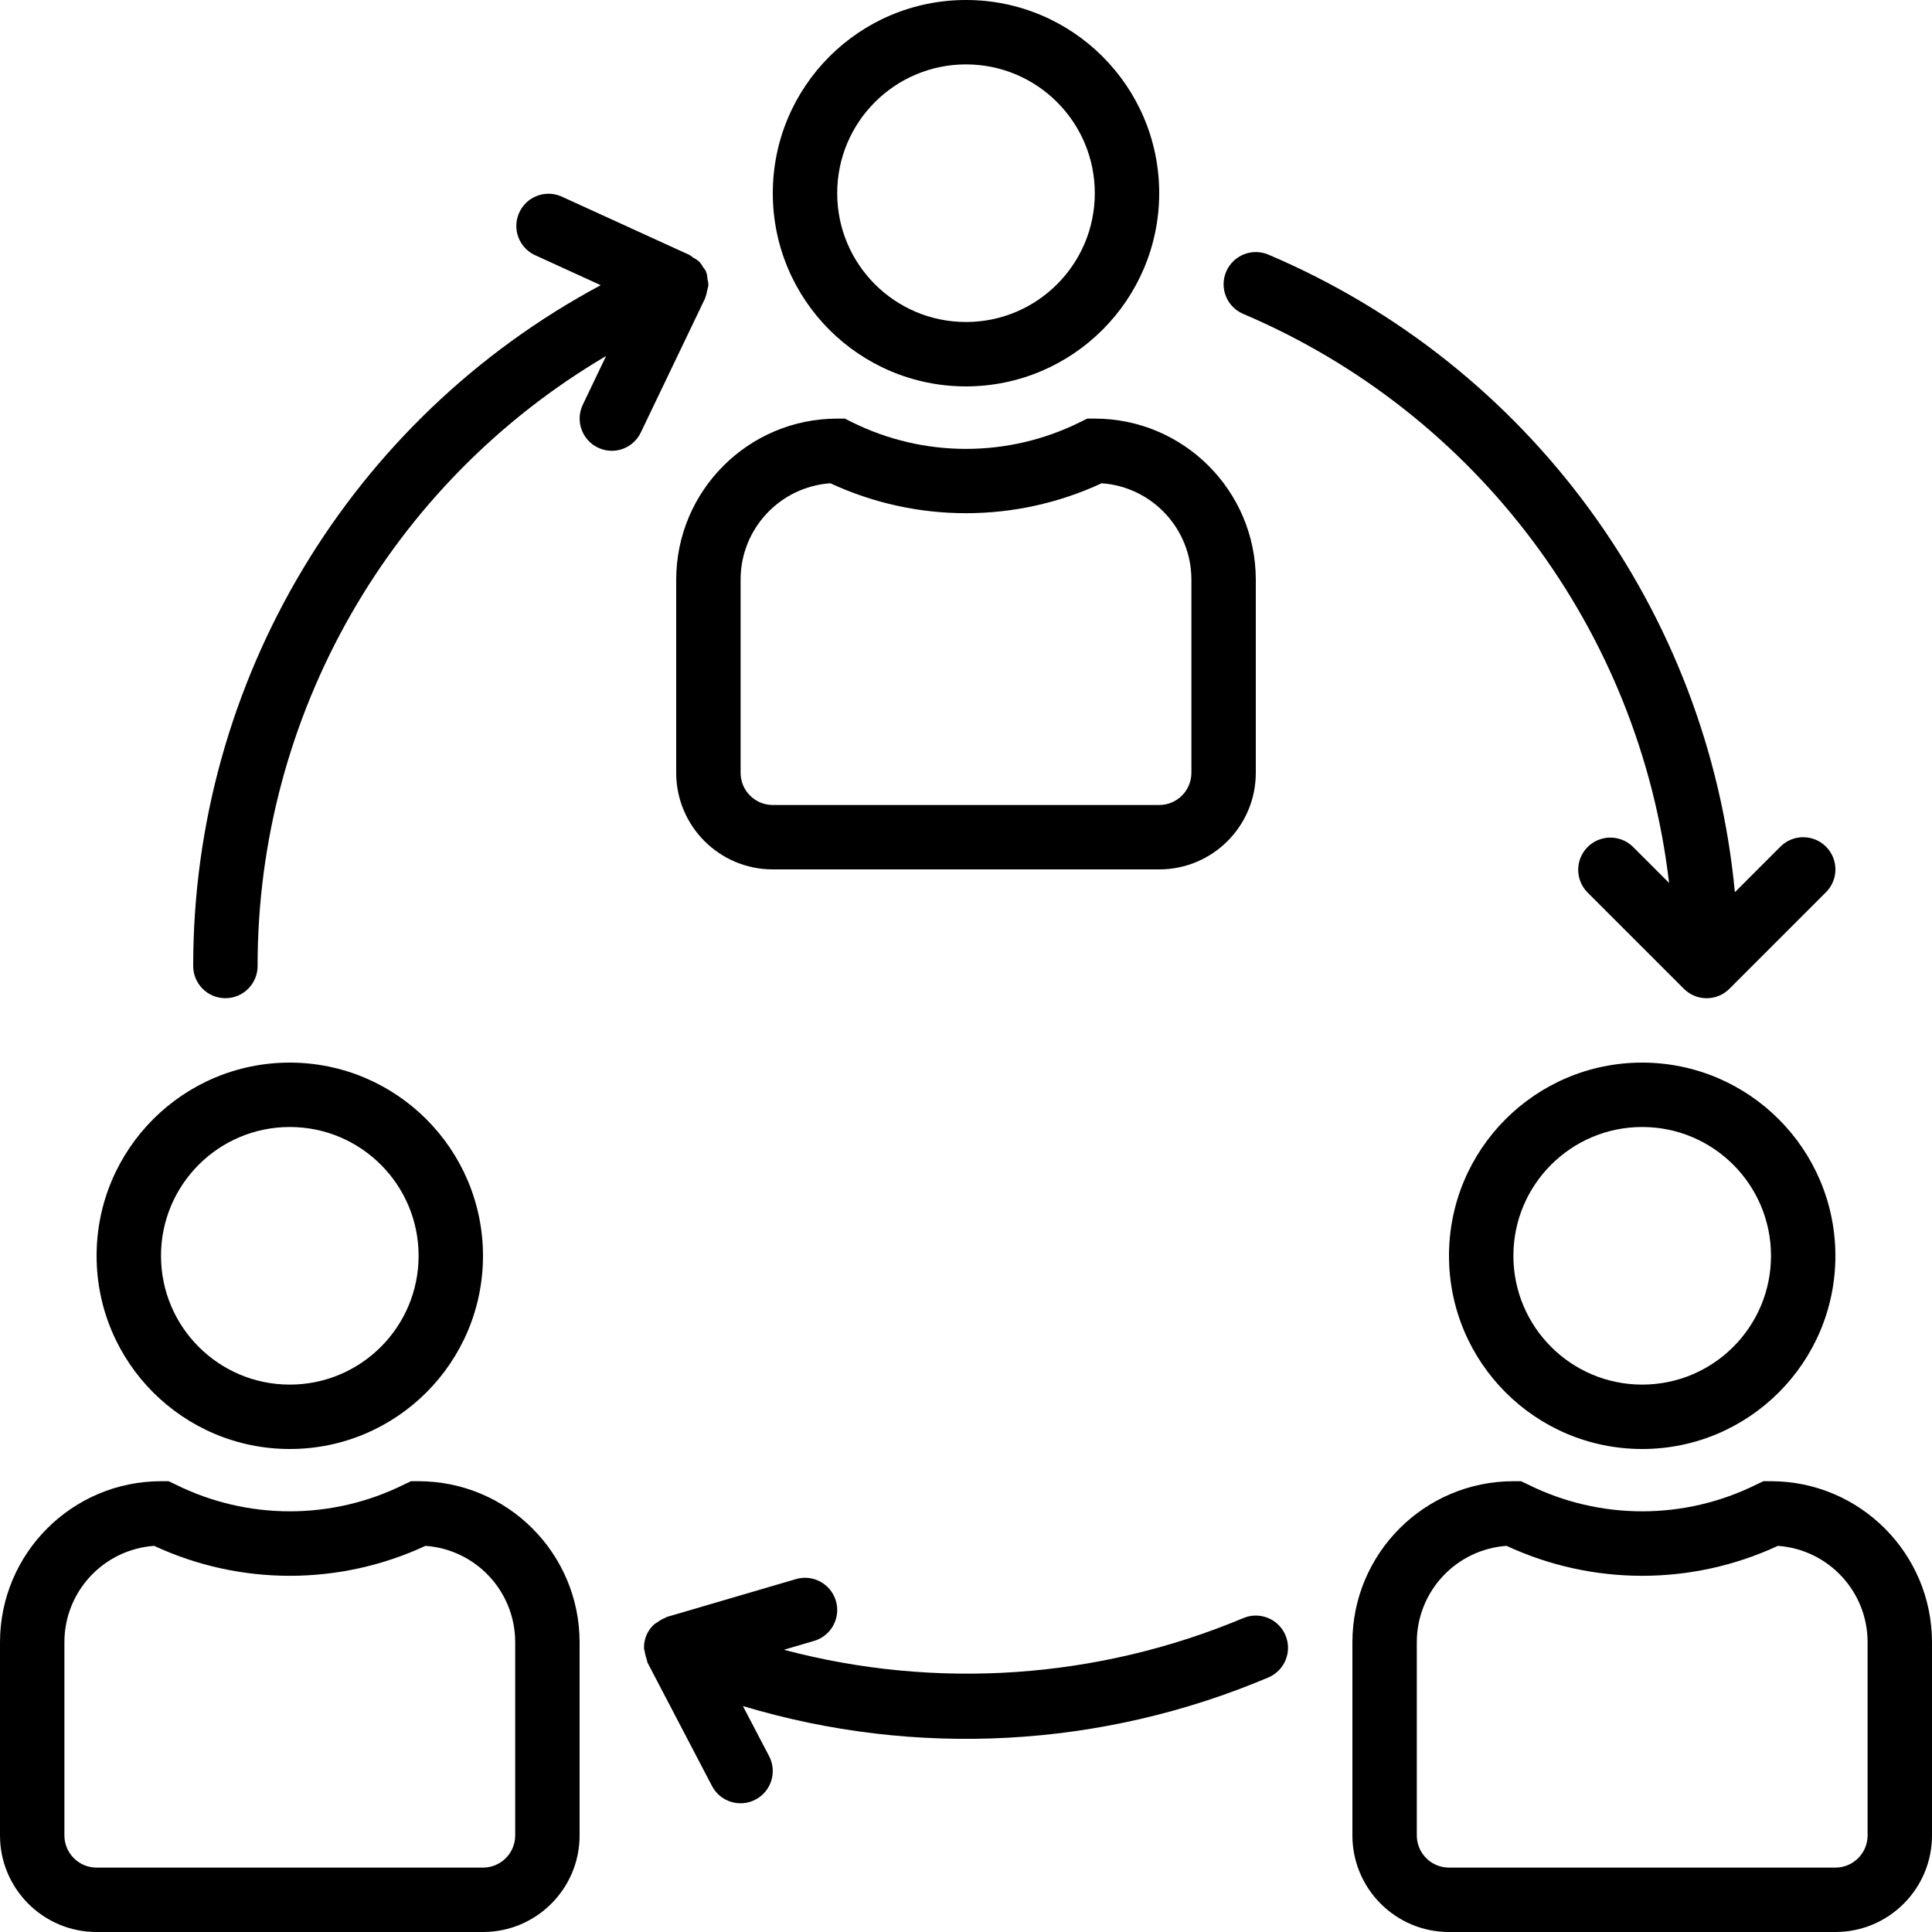
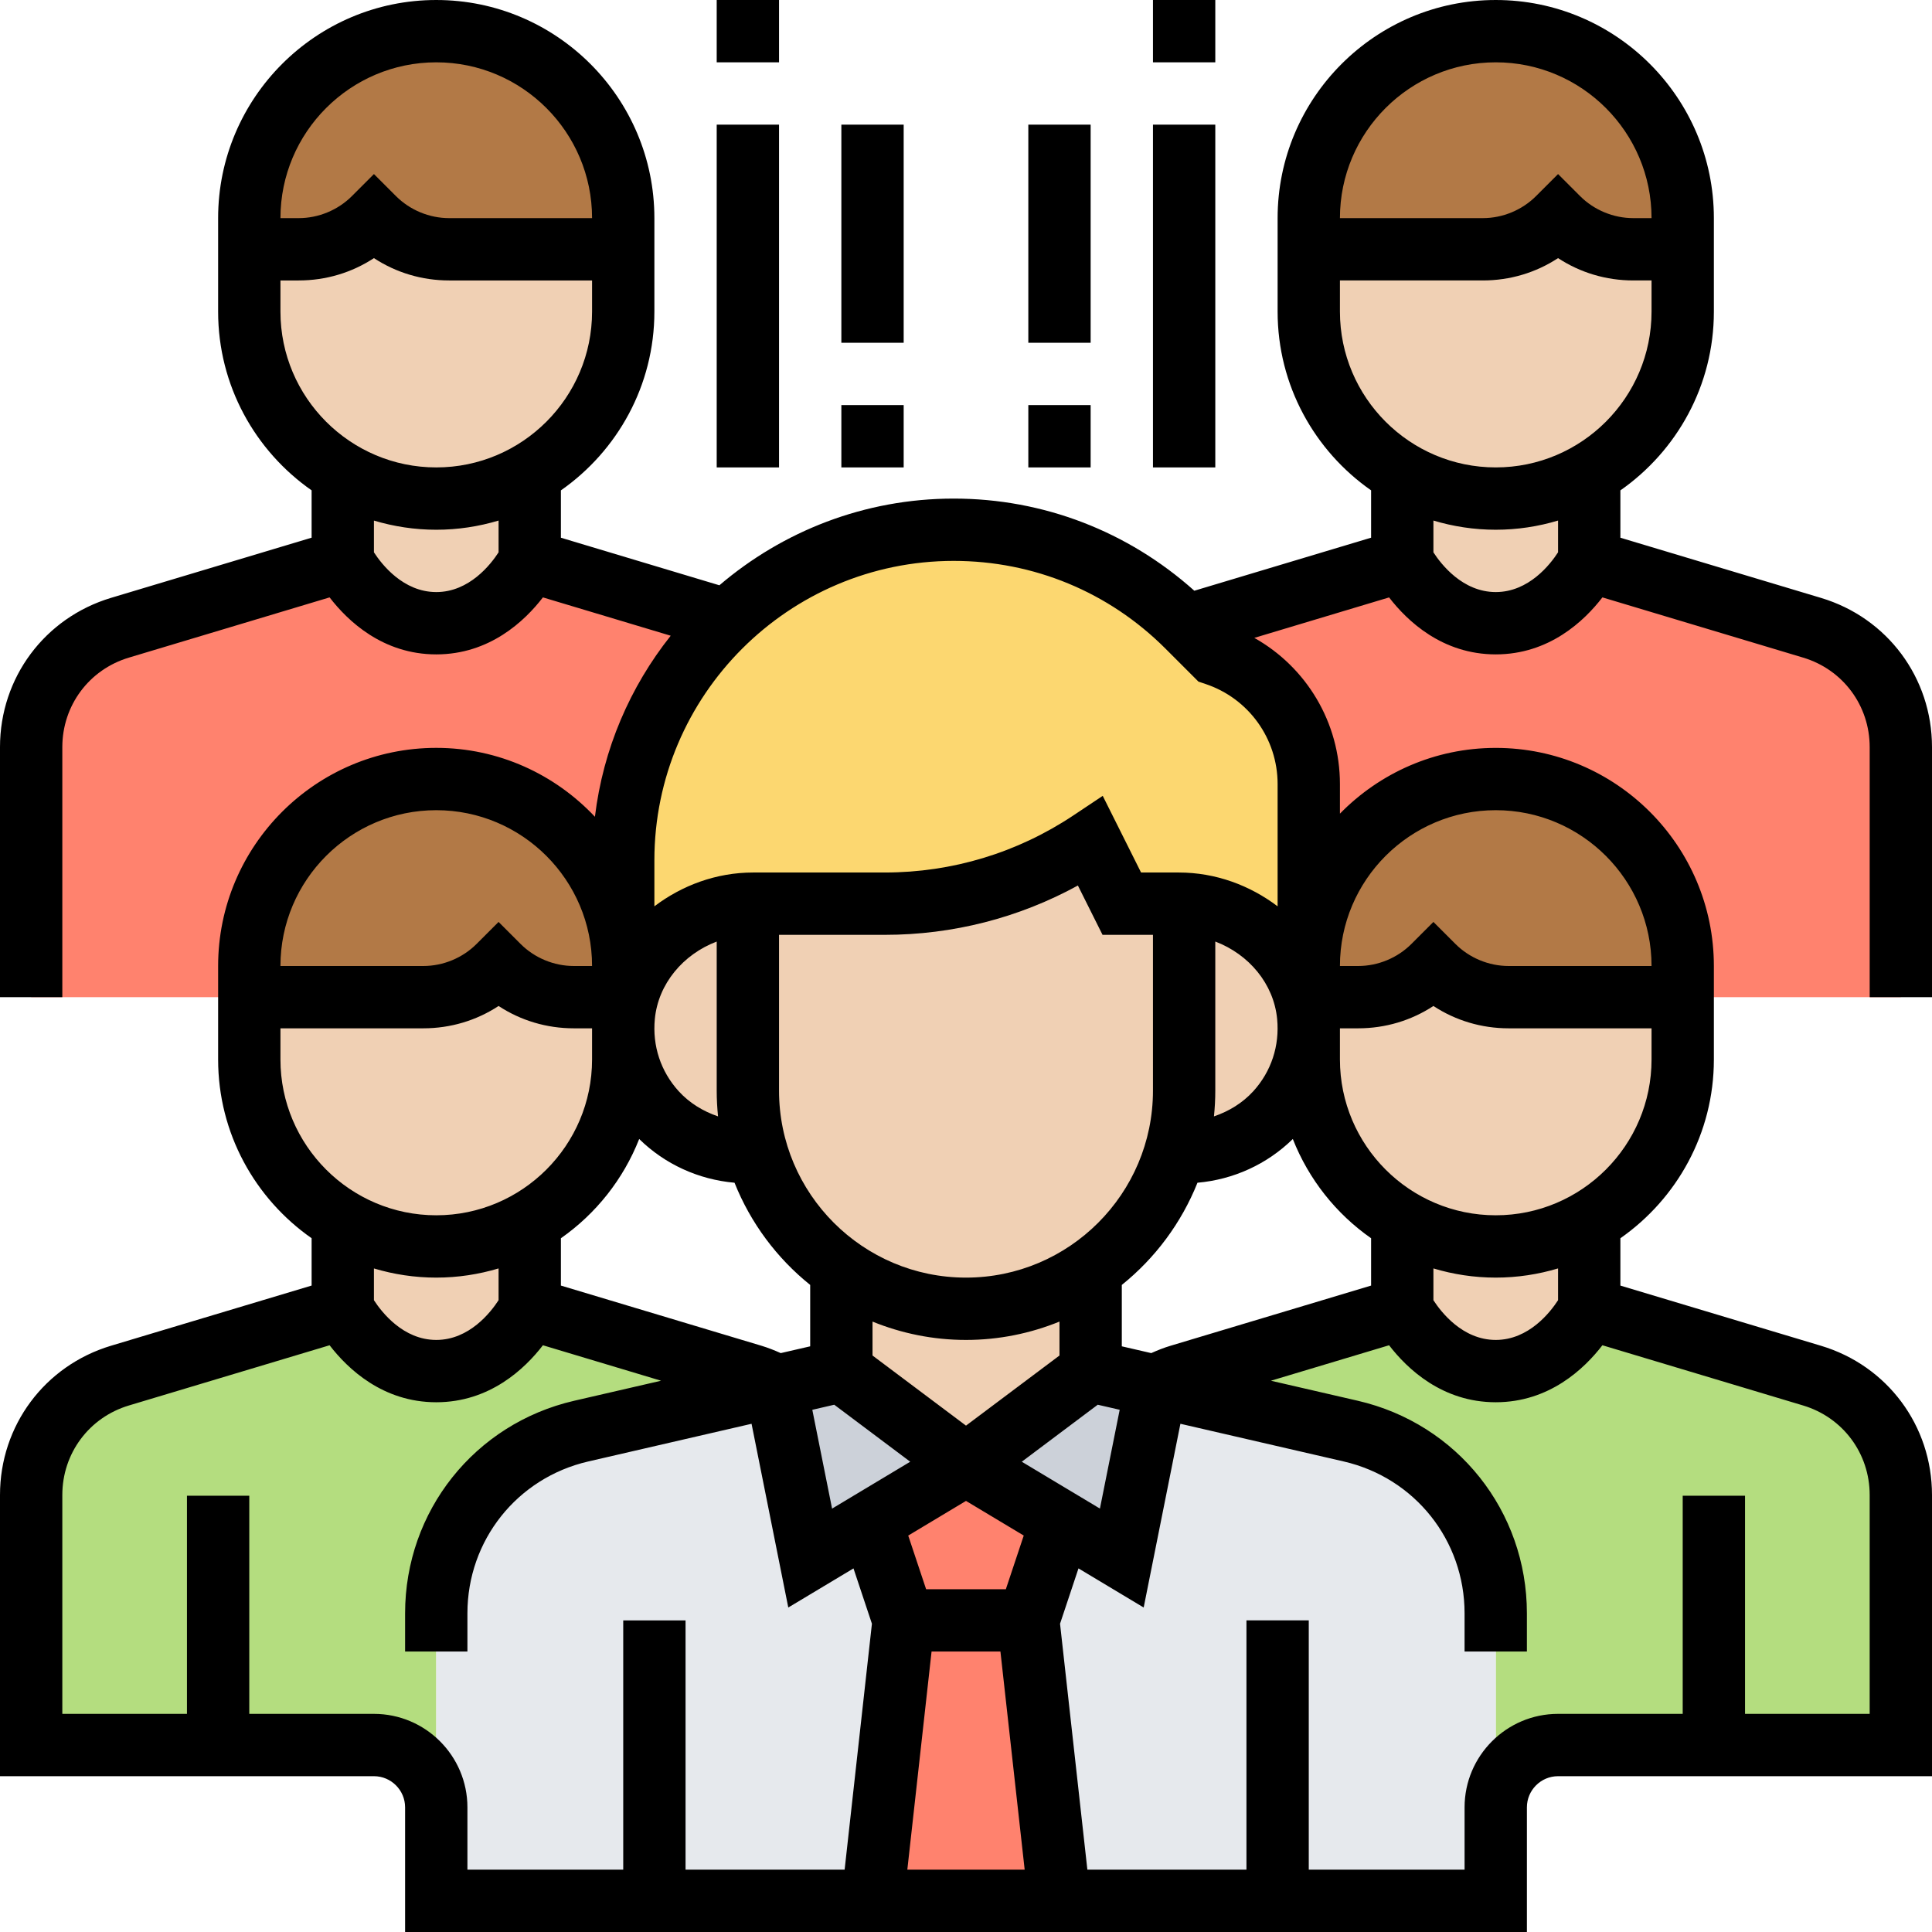
- <svg xmlns="http://www.w3.org/2000/svg" version="1.1" id="Capa_1" x="0px" y="0px" viewBox="0 0 480 480" style="enable-background:new 0 0 480 480;" xml:space="preserve">
-   <g>
-     <g>
-       <path d="M240,0c-26.51,0-48,21.49-48,48s21.49,48,48,48c26.499-0.026,47.974-21.501,48-48C288,21.49,266.51,0,240,0z M240,80    c-17.673,0-32-14.327-32-32s14.327-32,32-32c17.673,0,32,14.327,32,32S257.673,80,240,80z" />
-     </g>
+ <svg xmlns="http://www.w3.org/2000/svg" height="496pt" viewBox="0 0 496 496" width="496pt">
+   <path d="m336 248v-46.719c0-7.52-2.398-14.723-6.641-20.48-4.238-5.84-10.16-10.402-17.359-12.801l-6.641-6.641 1.281-1.359 53.359-16s8 16 24 16 24-16 24-16l57.199 17.121c13.52 4.078 22.801 16.559 22.801 30.719v64.16h-56v-8c0-26.48-21.52-48-48-48-13.281 0-25.281 5.359-33.922 14.078-8.719 8.641-14.078 20.641-14.078 33.922zm0 0" fill="#ff826e" />
+   <path d="m160 220.879v27.121c0-13.281-5.359-25.281-14.078-33.922-8.641-8.719-20.641-14.078-33.922-14.078-26.48 0-48 21.52-48 48v8h-56v-64.16c0-14.16 9.281-26.641 22.801-30.719l57.199-17.121s8 16 24 16 24-16 24-16l50.641 15.199c-16.402 15.441-26.641 37.359-26.641 61.68zm0 0" fill="#ff826e" />
+   <path d="m440 448h-40c-8.801 0-16 7.199-16 16v-49.84c0-22.32-15.441-41.68-37.199-46.719l-49.922-11.52-.32-.082c1.922-1.121 4.082-2 6.242-2.719l57.199-17.121s8 16 24 16 24-16 24-16l57.199 17.121c13.52 4.078 22.801 16.559 22.801 30.719v64.16zm0 0" fill="#b4dd7f" />
+   <path d="m199.199 355.922-50 11.52c-21.758 5.039-37.199 24.398-37.199 46.719v49.84c0-8.801-7.199-16-16-16h-88v-64.16c0-14.16 9.281-26.641 22.801-30.719l57.199-17.121s8 16 24 16 24-16 24-16l57.199 17.121c2.16.719 4.32 1.598 6.242 2.719zm0 0" fill="#b4dd7f" />
+   <path d="m168 488h-56v-73.84c0-22.32 15.441-41.68 37.199-46.719l50-11.52 16.801-3.922h64l16.801 4.078.078-.156 49.922 11.52c21.758 5.039 37.199 24.398 37.199 46.719v73.84zm0 0" fill="#e6e9ed" />
+   <path d="m264 416 8 72h-48l8-72zm0 0" fill="#ff826e" />
+   <path d="m272.719 390.801-.719 1.199-8 24h-32l-8-24-.719-1.199 24.719-14.801zm0 0" fill="#ff826e" />
+   <path d="m296.559 355.84.32.082-.078.156-8.801 43.922-15.281-9.199-24.719-14.801 32-24zm0 0" fill="#ccd1d9" />
+   <path d="m199.441 355.84 16.559-3.84 32 24-24.719 14.801-15.281 9.199-8.801-44.078zm0 0" fill="#ccd1d9" />
+   <path d="m432 56v8h-12.719c-7.203 0-14.16-2.879-19.281-8-5.121 5.121-12.078 8-19.281 8h-44.719v-8c0-13.281 5.359-25.281 14.078-33.922 8.641-8.719 20.641-14.078 33.922-14.078 26.48 0 48 21.52 48 48zm0 0" fill="#b27946" />
+   <path d="m160 64h-44.719c-7.203 0-14.16-2.879-19.281-8-5.121 5.121-12.078 8-19.281 8h-12.719v-8c0-26.48 21.52-48 48-48 13.281 0 25.281 5.359 33.922 14.078 8.719 8.641 14.078 20.641 14.078 33.922zm0 0" fill="#b27946" />
+   <path d="m360 121.52c7.039 4.16 15.281 6.48 24 6.48 8.801 0 16.961-2.32 24-6.48v22.48s-8 16-24 16-24-16-24-16zm0 0" fill="#f0d0b4" />
+   <path d="m408 121.52c-7.039 4.16-15.199 6.48-24 6.48-8.719 0-16.961-2.32-24-6.48-14.32-8.238-24-23.758-24-41.52v-16h44.719c7.203 0 14.16-2.879 19.281-8 5.121 5.121 12.078 8 19.281 8h12.719v16c0 13.281-5.359 25.281-14.078 33.922-2.961 2.957-6.242 5.52-9.922 7.598zm0 0" fill="#f0d0b4" />
+   <path d="m88 121.52 24 6.48c8.801 0 16.961-2.32 24-6.48v22.48s-8 16-24 16-24-16-24-16zm0 0" fill="#f0d0b4" />
+   <path d="m136 121.52c-7.039 4.16-15.199 6.48-24 6.48l-24-6.48c-3.68-2.078-6.961-4.641-9.922-7.598-8.719-8.641-14.078-20.641-14.078-33.922v-16h12.719c7.203 0 14.16-2.879 19.281-8 5.121 5.121 12.078 8 19.281 8h44.719v16c0 17.762-9.68 33.281-24 41.52zm0 0" fill="#f0d0b4" />
+   <path d="m368 248c-5.121 5.121-12.078 8-19.281 8h-12.719v-8c0-13.281 5.359-25.281 14.078-33.922 8.641-8.719 20.641-14.078 33.922-14.078 26.48 0 48 21.52 48 48v8h-44.719c-7.203 0-14.16-2.879-19.281-8zm0 0" fill="#b27946" />
+   <path d="m147.281 256c-7.203 0-14.16-2.879-19.281-8-5.121 5.121-12.078 8-19.281 8h-44.719v-8c0-26.48 21.52-48 48-48 13.281 0 25.281 5.359 33.922 14.078 8.719 8.641 14.078 20.641 14.078 33.922v8zm0 0" fill="#b27946" />
+   <path d="m186.641 159.199c15.199-14.398 35.68-23.199 58.238-23.199 11.281 0 22.242 2.238 32.48 6.48 10.16 4.238 19.602 10.48 27.52 18.398l7.121 7.121c7.199 2.398 13.121 6.961 17.359 12.801 4.242 5.758 6.641 12.961 6.641 20.48v62.719c0-1.039-.078-2.078-.16-3.121-1.52-16.16-15.68-28.238-31.84-28.801-.48-.078-.879-.078-1.359-.078h-14.641l-8-16c-15.68 10.398-34 16-52.879 16h-33.762c-.48 0-.879 0-1.359.078-16.16.562-30.32 12.641-31.84 28.801-.082 1.043-.16 2.082-.16 3.121v-43.121c0-24.32 10.238-46.238 26.641-61.68zm0 0" fill="#fcd770" />
+   <g fill="#f0d0b4">
+     <path d="m360 313.52c7.039 4.16 15.281 6.48 24 6.48 8.801 0 16.961-2.32 24-6.48v22.48s-8 16-24 16-24-16-24-16zm0 0" />
+     <path d="m88 313.52 24 6.48c8.801 0 16.961-2.32 24-6.48v22.48s-8 16-24 16-24-16-24-16zm0 0" />
+     <path d="m136 313.52c-7.039 4.16-15.199 6.48-24 6.48l-24-6.48c-3.68-2.078-6.961-4.641-9.922-7.598-8.719-8.641-14.078-20.641-14.078-33.922v-16h44.719c7.203 0 14.16-2.879 19.281-8 5.121 5.121 12.078 8 19.281 8h12.719v16c0 17.762-9.68 33.281-24 41.52zm0 0" />
+     <path d="m360 313.52c-14.32-8.238-24-23.758-24-41.52v-16h12.719c7.203 0 14.16-2.879 19.281-8 5.121 5.121 12.078 8 19.281 8h44.719v16c0 13.281-5.359 25.281-14.078 33.922-2.961 2.957-6.242 5.52-9.922 7.598-7.039 4.16-15.199 6.48-24 6.48-8.719 0-16.961-2.32-24-6.48zm0 0" />
+     <path d="m216 352v-24l.719-1.52c23.602 9.121 27.441 9.52 31.281 9.52 11.602 0 22.398-3.52 31.281-9.52l.719 1.52v24l-32 24zm0 0" />
+     <path d="m336 264v.078c0 17.602-14.32 31.922-32 31.922l-2.16-.559c1.441-4.883 2.16-10.082 2.16-15.441v-47.922c16.16.562 30.32 12.641 31.84 28.801.082 1.043.16 2.082.16 3.121zm0 0" />
+     <path d="m192 280c0 5.359.719 10.559 2.16 15.441l-2.16.559c-17.68 0-32-14.32-32-31.922v-.078c0-1.039.078-2.078.16-3.121 1.52-16.16 15.68-28.238 31.84-28.801zm0 0" />
+     <path d="m304 232.078v47.922c0 5.359-.719 10.559-2.16 15.441-3.68 12.797-11.762 23.758-22.559 31.039-8.883 6-19.68 9.52-31.281 9.52-3.84 0-7.68-.398-31.281-9.52-3.039-2.082-5.758-4.32-8.32-6.879-6.637-6.641-11.598-14.883-14.238-24.16-1.441-4.883-2.16-10.082-2.16-15.441v-47.922c.48-.078.879-.078 1.359-.078h33.762c18.879 0 37.199-5.602 52.879-16l8 16h14.641c.48 0 .879 0 1.359.078zm0 0" />
  </g>
-   <g>
-     <g>
-       <path d="M272,104h-1.888l-1.688,0.84c-17.901,8.913-38.947,8.913-56.848,0l-1.688-0.84H208c-22.08,0.026-39.974,17.92-40,40v48    c0,13.255,10.745,24,24,24h96c13.255,0,24-10.745,24-24v-48C311.974,121.92,294.08,104.026,272,104z M296,192c0,4.418-3.582,8-8,8    h-96c-4.418,0-8-3.582-8-8v-48c0.002-12.592,9.735-23.042,22.296-23.936c21.375,9.92,46.034,9.92,67.408,0    c12.56,0.894,22.294,11.344,22.296,23.936V192z" />
-     </g>
-   </g>
-   <g>
-     <g>
-       <path d="M408,264c-26.51,0-48,21.49-48,48c0,26.51,21.49,48,48,48c26.51,0,48-21.49,48-48    C455.974,285.501,434.499,264.026,408,264z M408,344c-17.673,0-32-14.327-32-32c0-17.673,14.327-32,32-32    c17.673,0,32,14.327,32,32C440,329.673,425.673,344,408,344z" />
-     </g>
-   </g>
-   <g>
-     <g>
-       <path d="M440,368h-1.888l-1.688,0.8c-17.901,8.912-38.947,8.912-56.848,0l-1.688-0.8H376c-22.08,0.026-39.974,17.92-40,40v48    c0,13.255,10.745,24,24,24h96c13.255,0,24-10.745,24-24v-48C479.974,385.92,462.08,368.026,440,368z M464,456c0,4.418-3.582,8-8,8    h-96c-4.418,0-8-3.582-8-8v-48c0.002-12.592,9.735-23.042,22.296-23.936c21.375,9.92,46.033,9.92,67.408,0    C454.265,384.958,463.998,395.408,464,408V456z" />
-     </g>
-   </g>
-   <g>
-     <g>
-       <path d="M72,264c-26.51,0-48,21.49-48,48c0,26.51,21.49,48,48,48s48-21.49,48-48C119.974,285.501,98.499,264.026,72,264z M72,344    c-17.673,0-32-14.327-32-32c0-17.673,14.327-32,32-32s32,14.327,32,32C104,329.673,89.673,344,72,344z" />
-     </g>
-   </g>
-   <g>
-     <g>
-       <path d="M104,368h-1.888l-1.688,0.8c-17.901,8.912-38.947,8.912-56.848,0l-1.688-0.8H40c-22.08,0.026-39.974,17.92-40,40v48    c0,13.255,10.745,24,24,24h96c13.255,0,24-10.745,24-24v-48C143.974,385.92,126.08,368.026,104,368z M128,456c0,4.418-3.582,8-8,8    H24c-4.418,0-8-3.582-8-8v-48c0.002-12.592,9.735-23.042,22.296-23.936c21.375,9.92,46.033,9.92,67.408,0    C118.265,384.958,127.998,395.408,128,408V456z" />
-     </g>
-   </g>
-   <g>
-     <g>
-       <path d="M319.372,406.276c-0.004-0.009-0.008-0.018-0.012-0.028c-1.732-4.065-6.431-5.956-10.495-4.224c0,0,0,0,0,0    c-36.125,15.14-76.245,17.902-114.104,7.856l7.488-2.2c4.242-1.242,6.674-5.686,5.432-9.928s-5.686-6.674-9.928-5.432l-32,9.384    c-0.12,0-0.208,0.136-0.32,0.176c-0.741,0.276-1.437,0.662-2.064,1.144c-0.278,0.15-0.545,0.318-0.8,0.504    c-0.844,0.753-1.513,1.681-1.96,2.72c-0.434,1.046-0.641,2.172-0.608,3.304c0.195,1.083,0.462,2.152,0.8,3.2    c0.048,0.112,0,0.24,0.088,0.352l16,30.616c2.046,3.919,6.881,5.438,10.8,3.392s5.438-6.881,3.392-10.8l-6.512-12.448    c43.014,12.93,89.195,10.417,130.552-7.104C319.189,415.039,321.093,410.345,319.372,406.276z" />
-     </g>
-   </g>
-   <g>
-     <g>
-       <path d="M453.656,210.344c-3.124-3.123-8.188-3.123-11.312,0l-11.32,11.32c-6.624-70.07-51.111-130.876-115.888-158.4    c-4.065-1.732-8.764,0.159-10.496,4.224c-1.732,4.065,0.159,8.764,4.224,10.496c58.11,24.697,98.504,78.669,105.816,141.384    l-9.024-9.024c-3.178-3.07-8.242-2.982-11.312,0.196c-2.994,3.1-2.994,8.015,0,11.116l24,24c3.12,3.128,8.186,3.135,11.314,0.014    c0.005-0.005,0.01-0.01,0.014-0.014l24-24C456.791,218.528,456.784,213.464,453.656,210.344z" />
-     </g>
-   </g>
-   <g>
-     <g>
-       <path d="M175.768,69.272c-0.026-0.467-0.095-0.93-0.208-1.384c0-0.072-0.088-0.12-0.12-0.2c-0.032-0.08,0-0.136,0-0.2    c-0.218-0.389-0.47-0.759-0.752-1.104c-0.259-0.469-0.565-0.911-0.912-1.32c-0.473-0.419-0.997-0.776-1.56-1.064    c-0.281-0.239-0.581-0.456-0.896-0.648l-32-14.616c-4.087-1.678-8.761,0.275-10.439,4.362c-1.587,3.865,0.068,8.301,3.799,10.182    l16.568,7.576C86.875,104.237,47.955,169.256,48,240c0,4.418,3.582,8,8,8s8-3.582,8-8c-0.04-62.293,32.901-119.952,86.584-151.552    l-5.784,12.088c-1.907,3.977-0.236,8.747,3.736,10.664c1.079,0.527,2.263,0.801,3.464,0.8c3.072-0.004,5.87-1.767,7.2-4.536    l16-33.384c0-0.08,0-0.168,0.064-0.248c0.208-0.547,0.353-1.116,0.432-1.696c0.137-0.431,0.239-0.872,0.304-1.32    C175.973,70.295,175.896,69.778,175.768,69.272z" />
-     </g>
-   </g>
-   <g>
- </g>
-   <g>
- </g>
-   <g>
- </g>
-   <g>
- </g>
-   <g>
- </g>
-   <g>
- </g>
-   <g>
- </g>
-   <g>
- </g>
-   <g>
- </g>
-   <g>
- </g>
-   <g>
- </g>
-   <g>
- </g>
-   <g>
- </g>
-   <g>
- </g>
-   <g>
- </g>
+   <path d="m496 256v-64.191c0-17.801-11.457-33.199-28.504-38.312l-51.496-15.449v-12.152c14.488-10.133 24-26.91 24-45.887v-24.008c0-30.879-25.121-56-56-56s-56 25.121-56 56v24c0 18.984 9.512 35.762 24 45.887v12.152l-45.383 13.617c-17.031-15.23-38.73-23.656-61.77-23.656-22.945 0-43.938 8.406-60.16 22.258l-40.688-12.211v-12.152c14.488-10.133 24-26.91 24-45.887v-24.008c0-30.879-25.121-56-56-56s-56 25.121-56 56v24c0 18.984 9.512 35.762 24 45.887v12.152l-51.496 15.449c-17.047 5.121-28.504 20.52-28.504 38.32v64.191h16v-64.191c0-10.68 6.871-19.922 17.105-22.984l51.512-15.457c4.656 6.047 13.664 14.633 27.383 14.633s22.727-8.586 27.383-14.633l32.809 9.84c-10.414 13.098-17.352 29.039-19.457 46.48-10.215-10.855-24.68-17.688-40.734-17.688-30.879 0-56 25.121-56 56v24c0 18.984 9.512 35.762 24 45.887v12.152l-51.496 15.449c-17.047 5.121-28.504 20.52-28.504 38.32v72.191h96c4.406 0 8 3.594 8 8v32h288v-32c0-4.406 3.594-8 8-8h96v-72.191c0-17.801-11.457-33.199-28.504-38.312l-51.496-15.449v-12.152c14.488-10.133 24-26.91 24-45.887v-24c0-30.879-25.121-56-56-56-15.664 0-29.824 6.48-40 16.879v-7.582c0-15.801-8.586-30.023-21.984-37.543l34.602-10.387c4.656 6.039 13.664 14.625 27.383 14.625s22.727-8.586 27.383-14.633l51.52 15.457c10.227 3.062 17.098 12.305 17.098 22.984v64.191zm-384-240c22.055 0 40 17.945 40 40h-36.688c-5.082 0-10.066-2.062-13.656-5.656l-5.656-5.656-5.656 5.656c-3.59 3.594-8.574 5.656-13.656 5.656h-4.688c0-22.055 17.945-40 40-40zm-40 64v-8h4.688c6.969 0 13.625-2 19.312-5.734 5.688 3.734 12.344 5.734 19.312 5.734h36.688v8c0 22.055-17.945 40-40 40s-40-17.945-40-40zm40 72c-8.504 0-14.016-7.145-16-10.199v-8.152c5.07 1.512 10.441 2.352 16 2.352s10.93-.84 16-2.359v8.152c-1.984 3.07-7.496 10.207-16 10.207zm219.902 140.414c4.074 10.348 11.105 19.195 20.098 25.48v12.152l-51.488 15.449c-1.695.504-3.344 1.16-4.953 1.887l-7.559-1.742v-15.762c8.551-6.871 15.289-15.895 19.426-26.238 9.215-.809 17.855-4.73 24.477-11.227zm-83.902 51.586c8.488 0 16.586-1.695 24-4.711v8.711l-24 18-24-18v-8.711c7.414 3.016 15.512 4.711 24 4.711zm-33.824 16.633 19.504 14.633-20.062 12.039-5.074-25.367zm24.984 63.367h17.68l6.223 56h-30.125zm19.07-16h-20.469l-4.594-13.777 14.832-8.895 14.824 8.895zm4.09-32.734 19.504-14.633 5.633 1.297-5.074 25.367zm59.441-95.121c-2.77 3.039-6.289 5.168-10.105 6.465.223-2.176.344-4.379.344-6.609v-38.281c8.609 3.266 15.016 10.84 15.879 19.891.656 6.887-1.512 13.461-6.117 18.535zm-25.762-.145c0 26.473-21.527 48-48 48s-48-21.527-48-48v-40h27.16c17.434 0 34.398-4.352 49.566-12.664l6.328 12.664h12.945zm-111.656 6.609c-3.816-1.297-7.336-3.426-10.105-6.465-4.605-5.066-6.781-11.648-6.125-18.52.863-9.059 7.277-16.633 15.887-19.898v38.273c0 2.23.121 4.434.344 6.609zm4.23 17.031c4.129 10.344 10.867 19.367 19.426 26.238v15.762l-7.559 1.742c-1.617-.727-3.258-1.375-4.945-1.887l-51.496-15.449v-12.152c8.984-6.285 16.023-15.133 20.098-25.48 6.621 6.496 15.262 10.418 24.477 11.227zm-76.574-95.641c22.055 0 40 17.945 40 40h-4.688c-5.082 0-10.066-2.062-13.656-5.656l-5.656-5.656-5.656 5.656c-3.59 3.594-8.574 5.656-13.656 5.656h-36.688c0-22.055 17.945-40 40-40zm-40 64v-8h36.688c6.969 0 13.625-2 19.312-5.734 5.688 3.734 12.344 5.734 19.312 5.734h4.688v8c0 22.055-17.945 40-40 40s-40-17.945-40-40zm40 56c5.559 0 10.93-.84 16-2.359v8.152c-1.984 3.07-7.496 10.207-16 10.207s-14.016-7.145-16-10.199v-8.152c5.07 1.512 10.441 2.352 16 2.352zm-16 112h-32v-56h-16v56h-32v-56.191c0-10.68 6.871-19.922 17.105-22.984l51.512-15.457c4.656 6.047 13.664 14.633 27.383 14.633s22.727-8.586 27.383-14.633l30.336 9.105-22.312 5.145c-25.559 5.902-43.406 28.344-43.406 54.566v9.816h16v-9.816c0-18.734 12.754-34.758 31.008-38.977l41.938-9.68 9.43 47.168 16.738-10.039 4.734 14.207-7.008 63.137h-40.84v-64h-16v64h-40v-16c0-13.23-10.77-24-24-24zm366.895-79.176c10.234 3.062 17.105 12.305 17.105 22.984v56.191h-32v-56h-16v56h-32c-13.23 0-24 10.77-24 24v16h-40v-64h-16v64h-40.84l-7.016-63.137 4.734-14.207 16.738 10.039 9.43-47.168 41.945 9.68c18.254 4.219 31.008 20.242 31.008 38.977v9.816h16v-9.816c0-26.223-17.848-48.664-43.406-54.566l-22.312-5.145 30.336-9.105c4.656 6.047 13.664 14.633 27.383 14.633s22.727-8.586 27.383-14.633zm-62.895-27.023c-1.984 3.062-7.496 10.199-16 10.199-8.52 0-14.039-7.168-16-10.199v-8.16c5.07 1.52 10.441 2.359 16 2.359s10.93-.84 16-2.359zm-16-21.801c-22.055 0-40-17.945-40-40v-8h4.688c6.969 0 13.625-2 19.312-5.734 5.688 3.734 12.344 5.734 19.312 5.734h36.688v8c0 22.055-17.945 40-40 40zm0-104c22.055 0 40 17.945 40 40h-36.688c-5.082 0-10.066-2.062-13.656-5.656l-5.656-5.656-5.656 5.656c-3.59 3.594-8.574 5.656-13.656 5.656h-4.688c0-22.055 17.945-40 40-40zm-56 24.68c-7.078-5.359-15.871-8.68-25.375-8.68h-9.68l-9.84-19.68-7.539 5.023c-14.391 9.594-31.125 14.656-48.406 14.656h-33.785c-9.504 0-18.297 3.32-25.375 8.68v-11.832c0-42.367 34.48-76.848 76.848-76.848 20.527 0 39.832 7.992 54.344 22.504l8.488 8.488 1.793.602c11.078 3.695 18.527 14.023 18.527 25.703zm56-216.68c22.055 0 40 17.945 40 40h-4.688c-5.082 0-10.066-2.062-13.656-5.656l-5.656-5.656-5.656 5.656c-3.59 3.594-8.574 5.656-13.656 5.656h-36.688c0-22.055 17.945-40 40-40zm-40 64v-8h36.688c6.969 0 13.625-2 19.312-5.734 5.688 3.734 12.344 5.734 19.312 5.734h4.688v8c0 22.055-17.945 40-40 40s-40-17.945-40-40zm40 72c-8.52 0-14.039-7.168-16-10.199v-8.16c5.07 1.52 10.441 2.359 16 2.359s10.93-.84 16-2.359v8.152c-1.984 3.07-7.496 10.207-16 10.207zm0 0" />
+   <path d="m184 0h16v16h-16zm0 0" />
+   <path d="m184 32h16v88h-16zm0 0" />
+   <path d="m296 0h16v16h-16zm0 0" />
+   <path d="m296 32h16v88h-16zm0 0" />
+   <path d="m216 32h16v56h-16zm0 0" />
+   <path d="m216 104h16v16h-16zm0 0" />
+   <path d="m264 32h16v56h-16zm0 0" />
+   <path d="m264 104h16v16h-16zm0 0" />
</svg>
